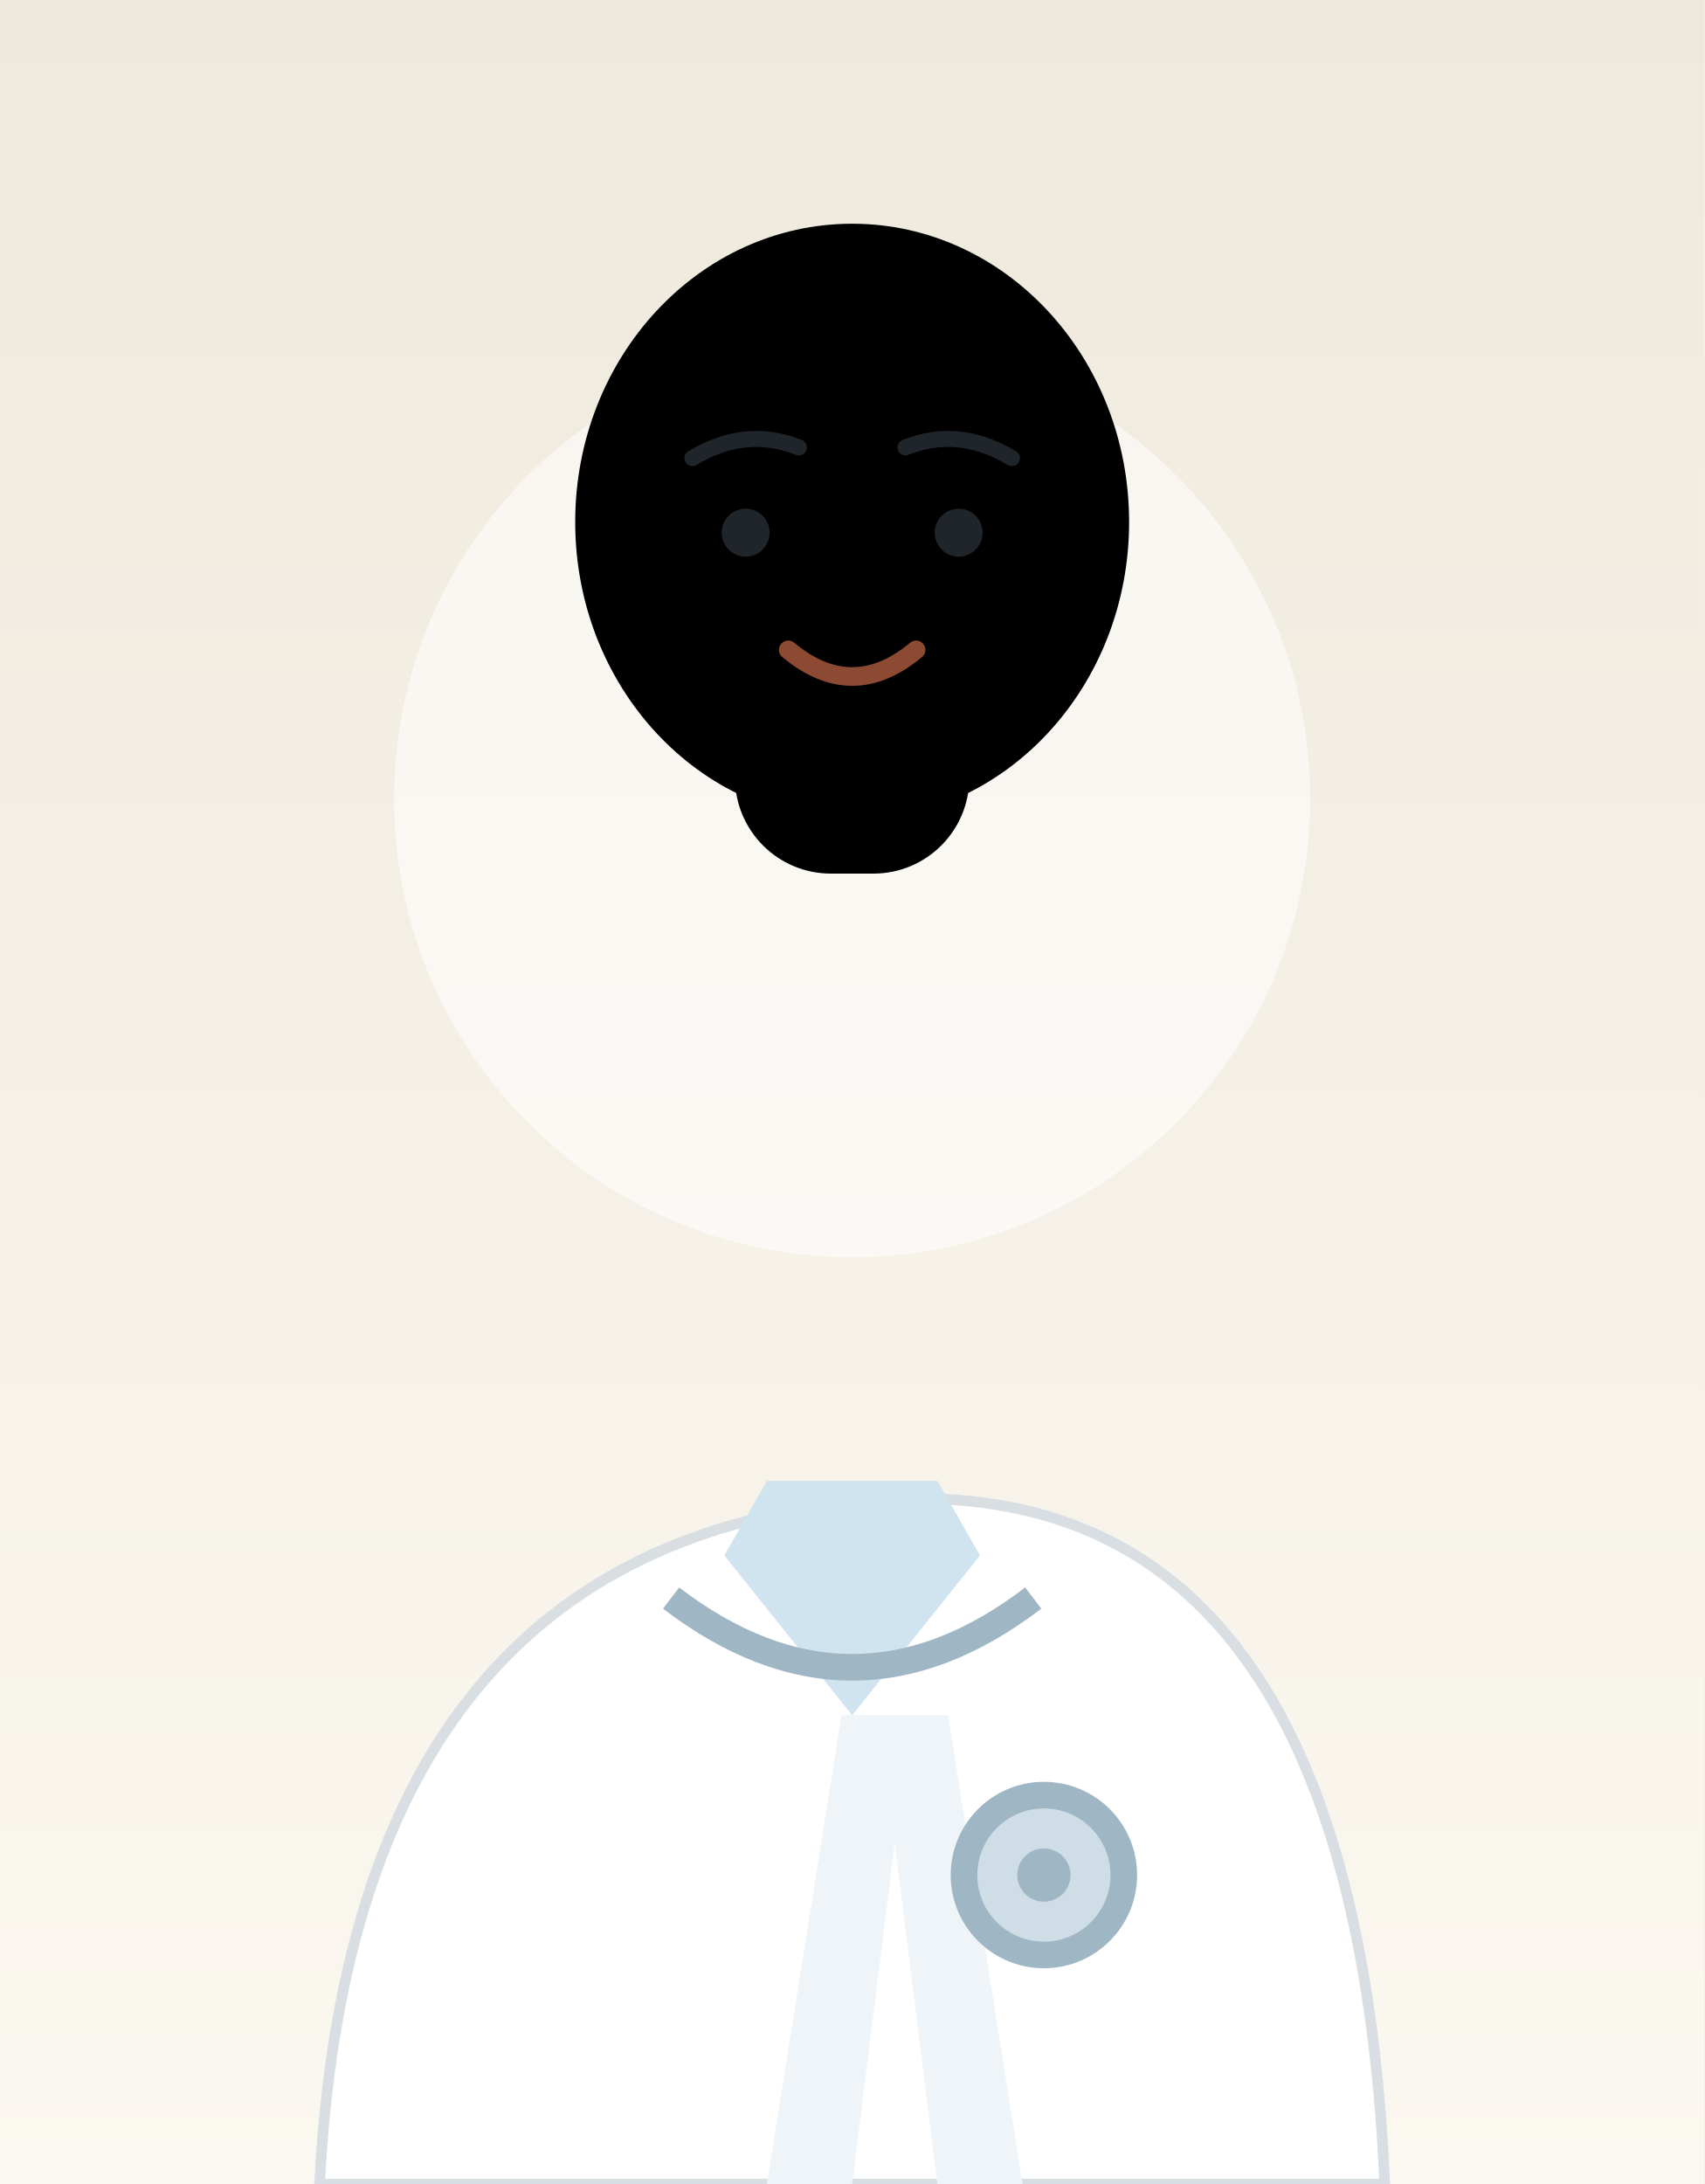
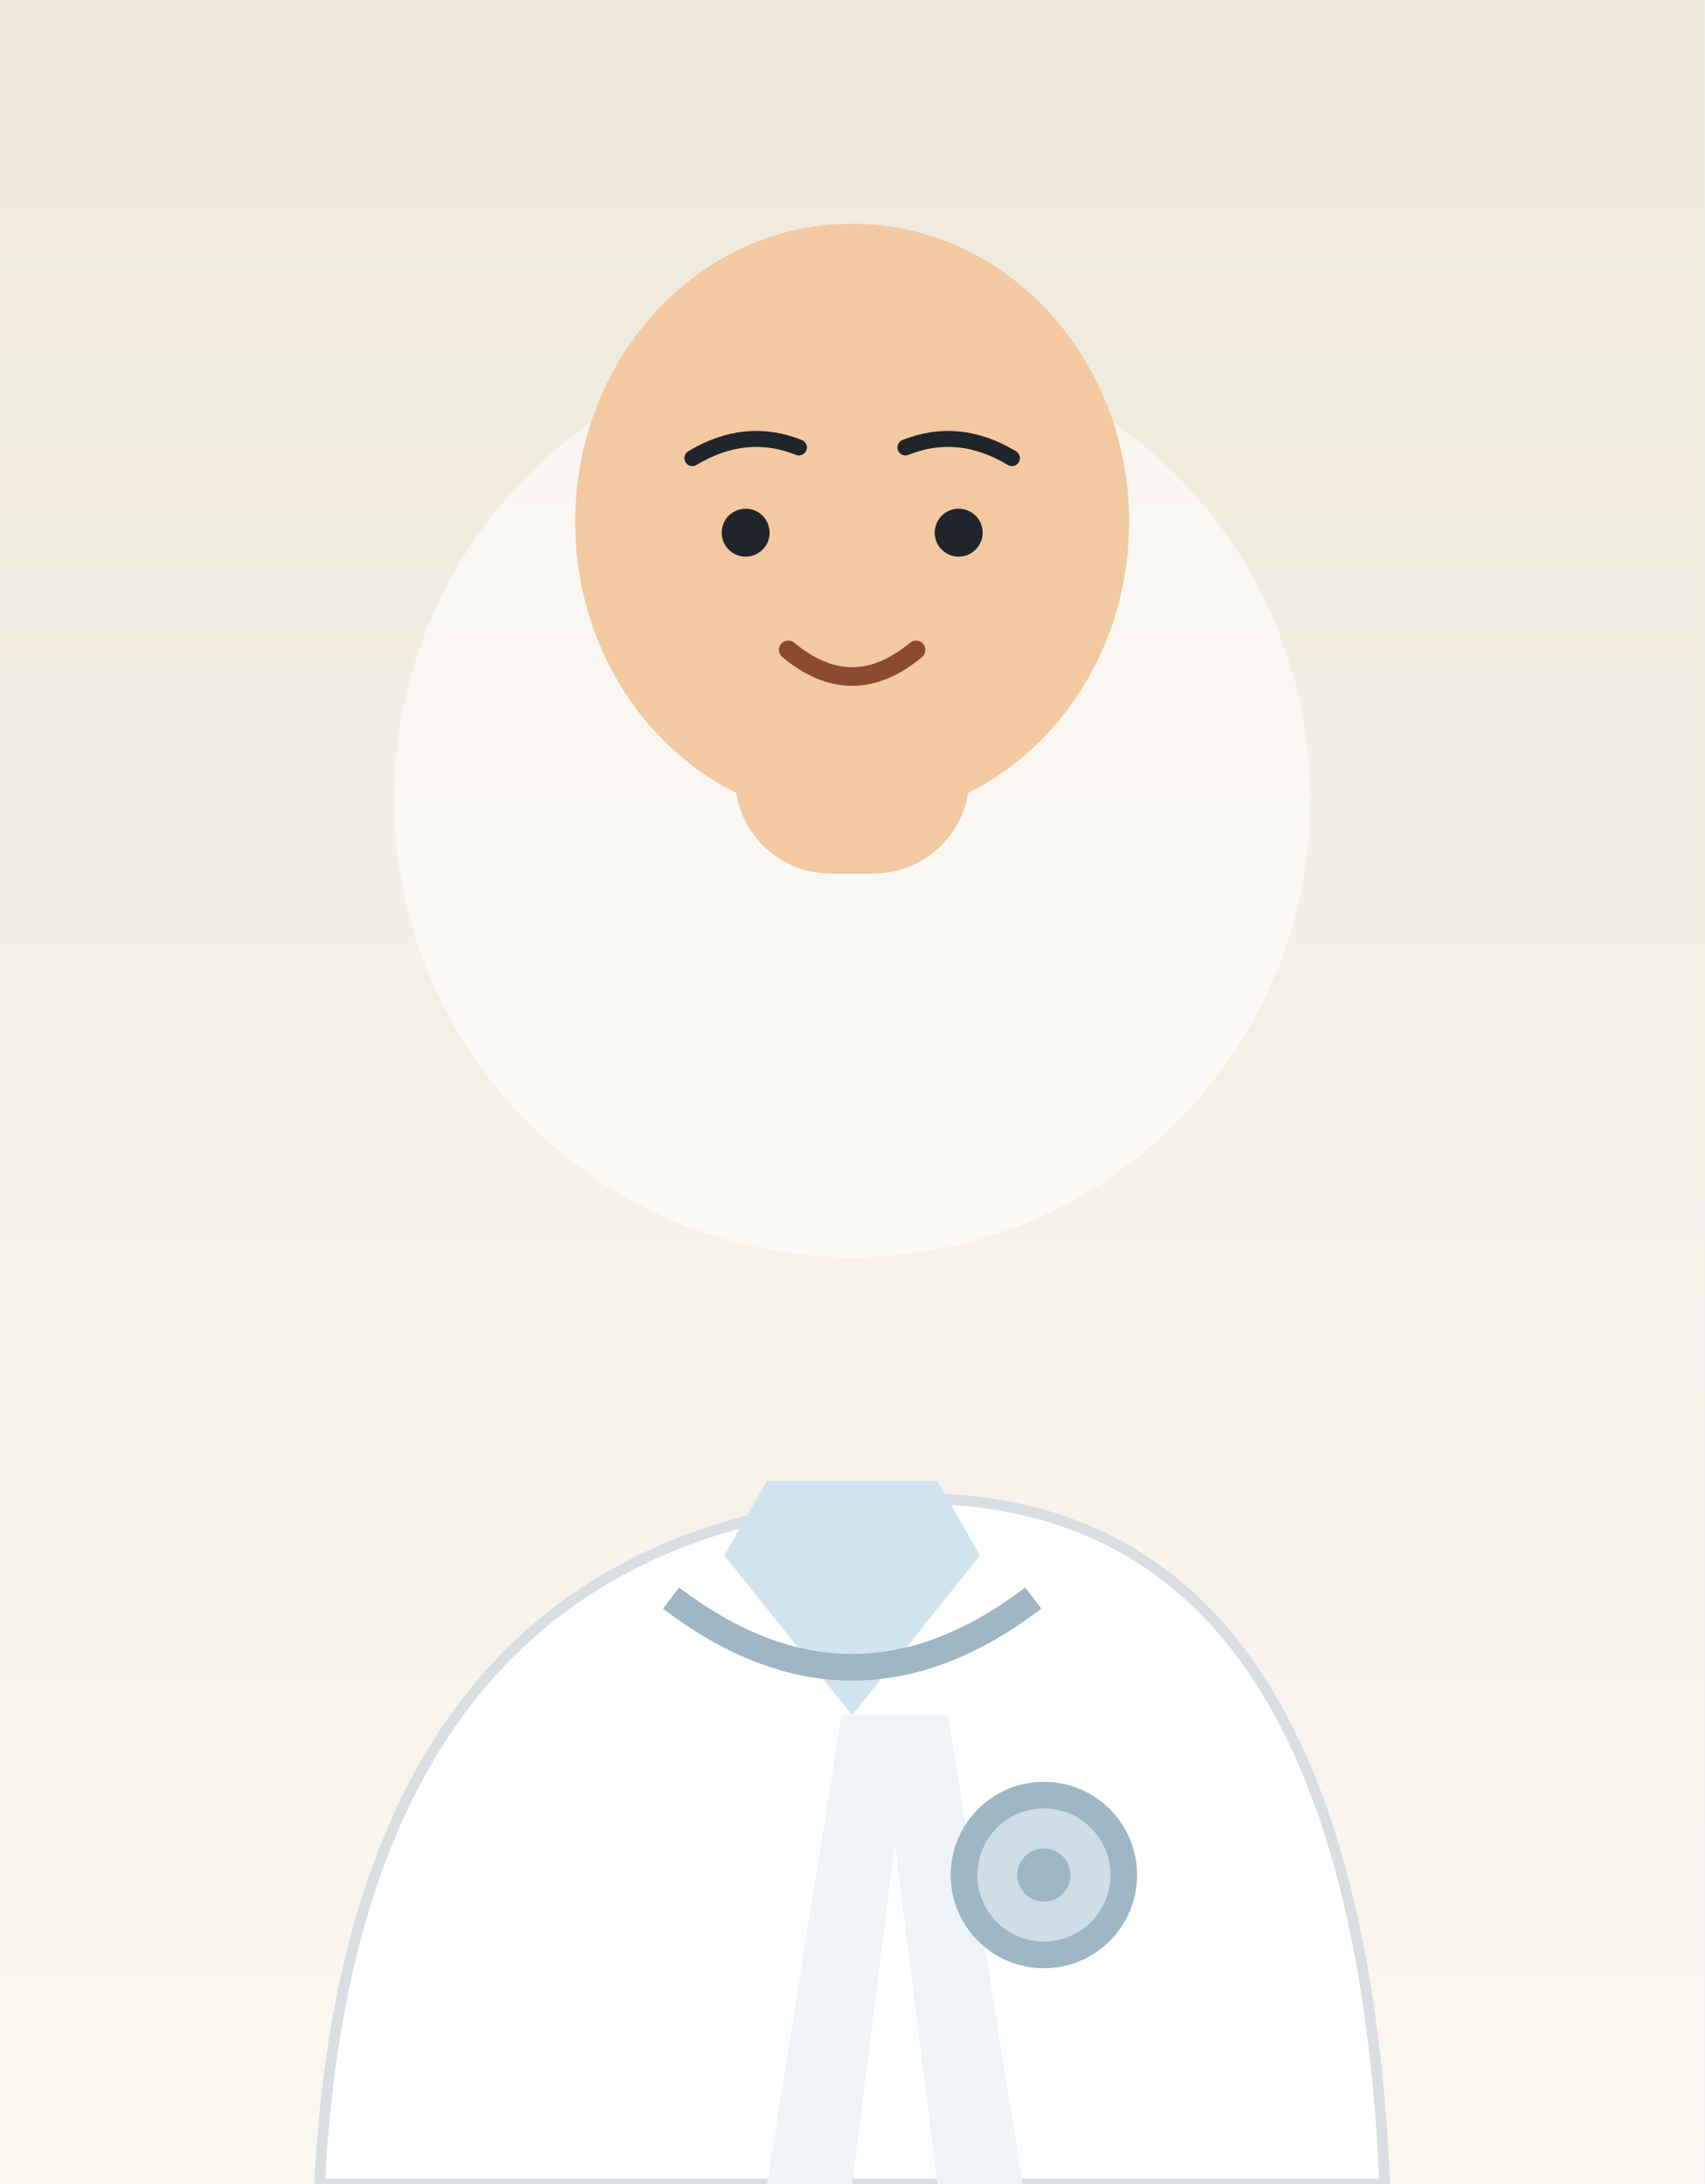
<svg xmlns="http://www.w3.org/2000/svg" viewBox="0 0 320 410" role="img">
  <defs>
    <linearGradient id="bg" x1="0" y1="0" x2="0" y2="1">
      <stop offset="0" stop-color="#efe9dc" />
      <stop offset="1" stop-color="#fbf8f1" />
    </linearGradient>
  </defs>
  <rect width="320" height="410" fill="url(#bg)" />
  <circle cx="160" cy="150" r="86" fill="#ffffff" opacity=".55" />
-   <rect x="138" y="118" width="44" height="46" rx="18" fill="undefined" />
-   <ellipse cx="160" cy="98" rx="52" ry="56" fill="undefined" />
+   <rect x="138" y="118" width="44" height="46" rx="18" fill="#f2c9a1" />
+   <ellipse cx="160" cy="98" rx="52" ry="56" fill="#f2c9a1" />
  <circle cx="140" cy="100" r="4.5" fill="#20242b" />
  <circle cx="180" cy="100" r="4.5" fill="#20242b" />
  <path d="M130 86 q10-6 20-2" stroke="#20242b" stroke-width="3" fill="none" stroke-linecap="round" />
  <path d="M170 84 q10-4 20 2" stroke="#20242b" stroke-width="3" fill="none" stroke-linecap="round" />
  <path d="M148 122 q12 10 24 0" stroke="#8c4a32" stroke-width="3.5" fill="none" stroke-linecap="round" />
  <path d="M60 410 q6-118 100-128 t100 128z" fill="#ffffff" stroke="#d8dee2" stroke-width="2" />
  <path d="M136 292 l24 30 l24-30 l-8-14 l-32 0z" fill="#cfe4ef" />
  <path d="M158 322 l-14 88 l16 0 l8-64 l8 64 l16 0 l-14-88z" fill="#eef4f7" />
  <path d="M126 300 q34 26 68 0" stroke="#9fb6c4" stroke-width="5" fill="none" />
  <circle cx="196" cy="352" r="15" fill="#cfdde6" stroke="#9fb6c4" stroke-width="5" />
  <circle cx="196" cy="352" r="5" fill="#9fb6c4" />
</svg>
